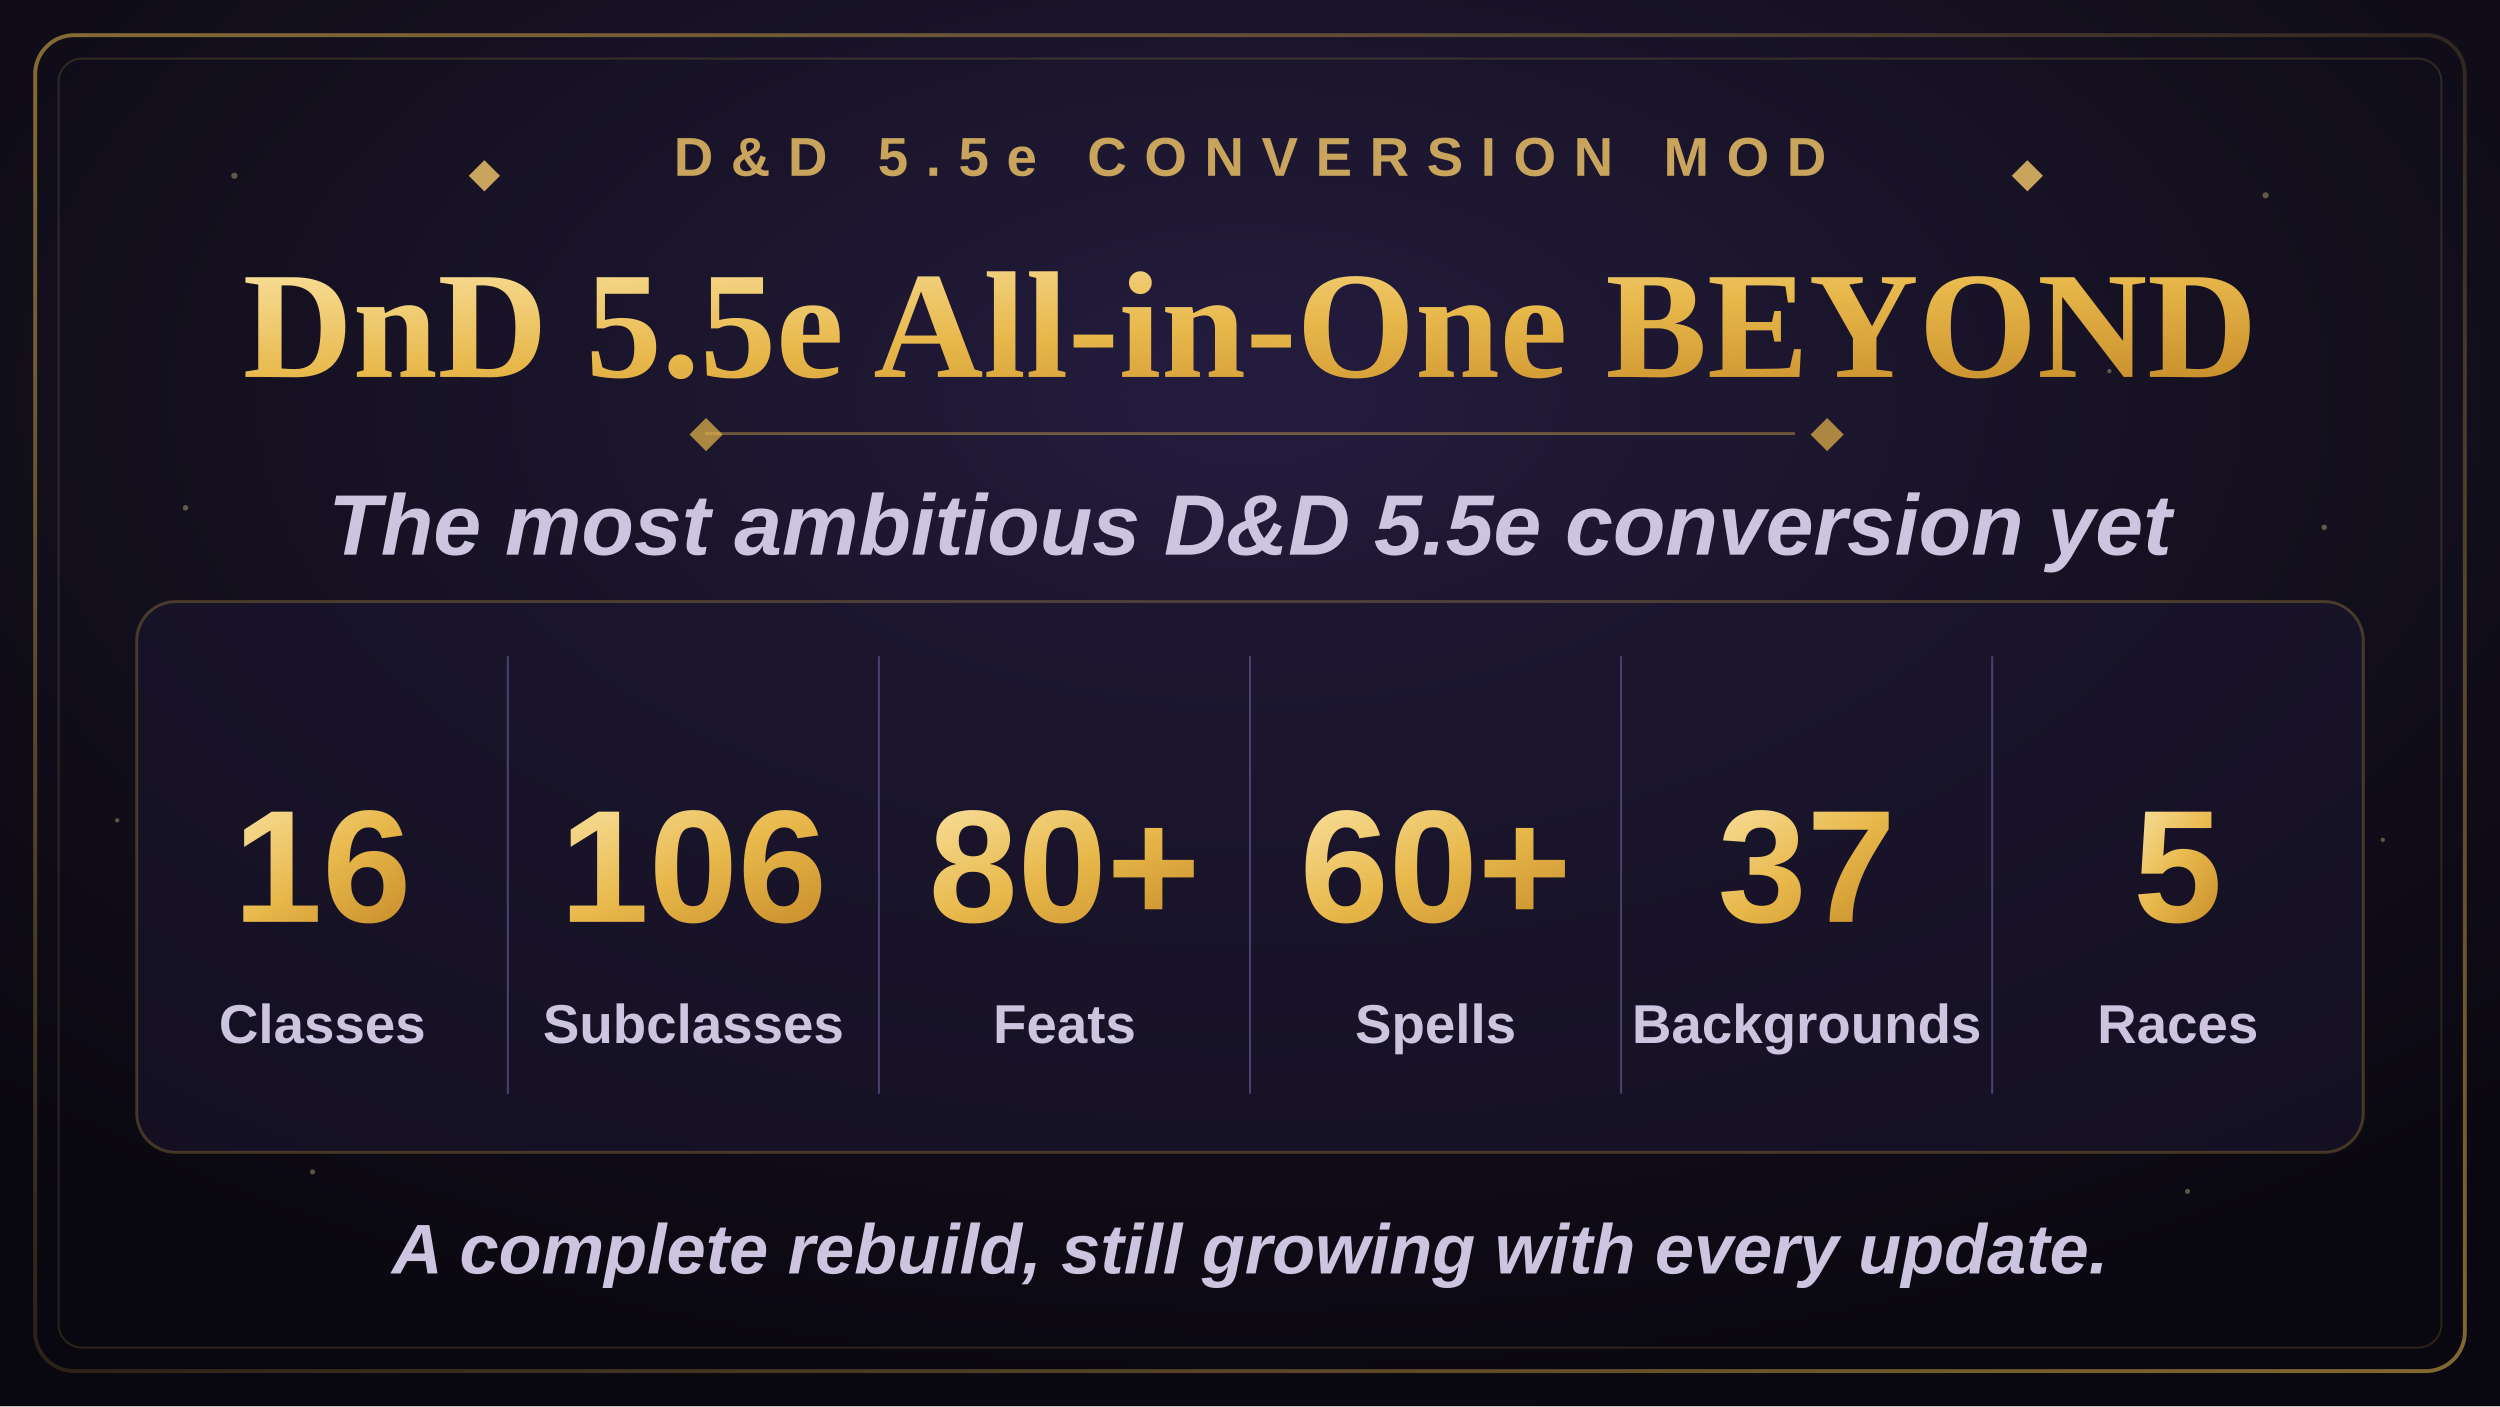
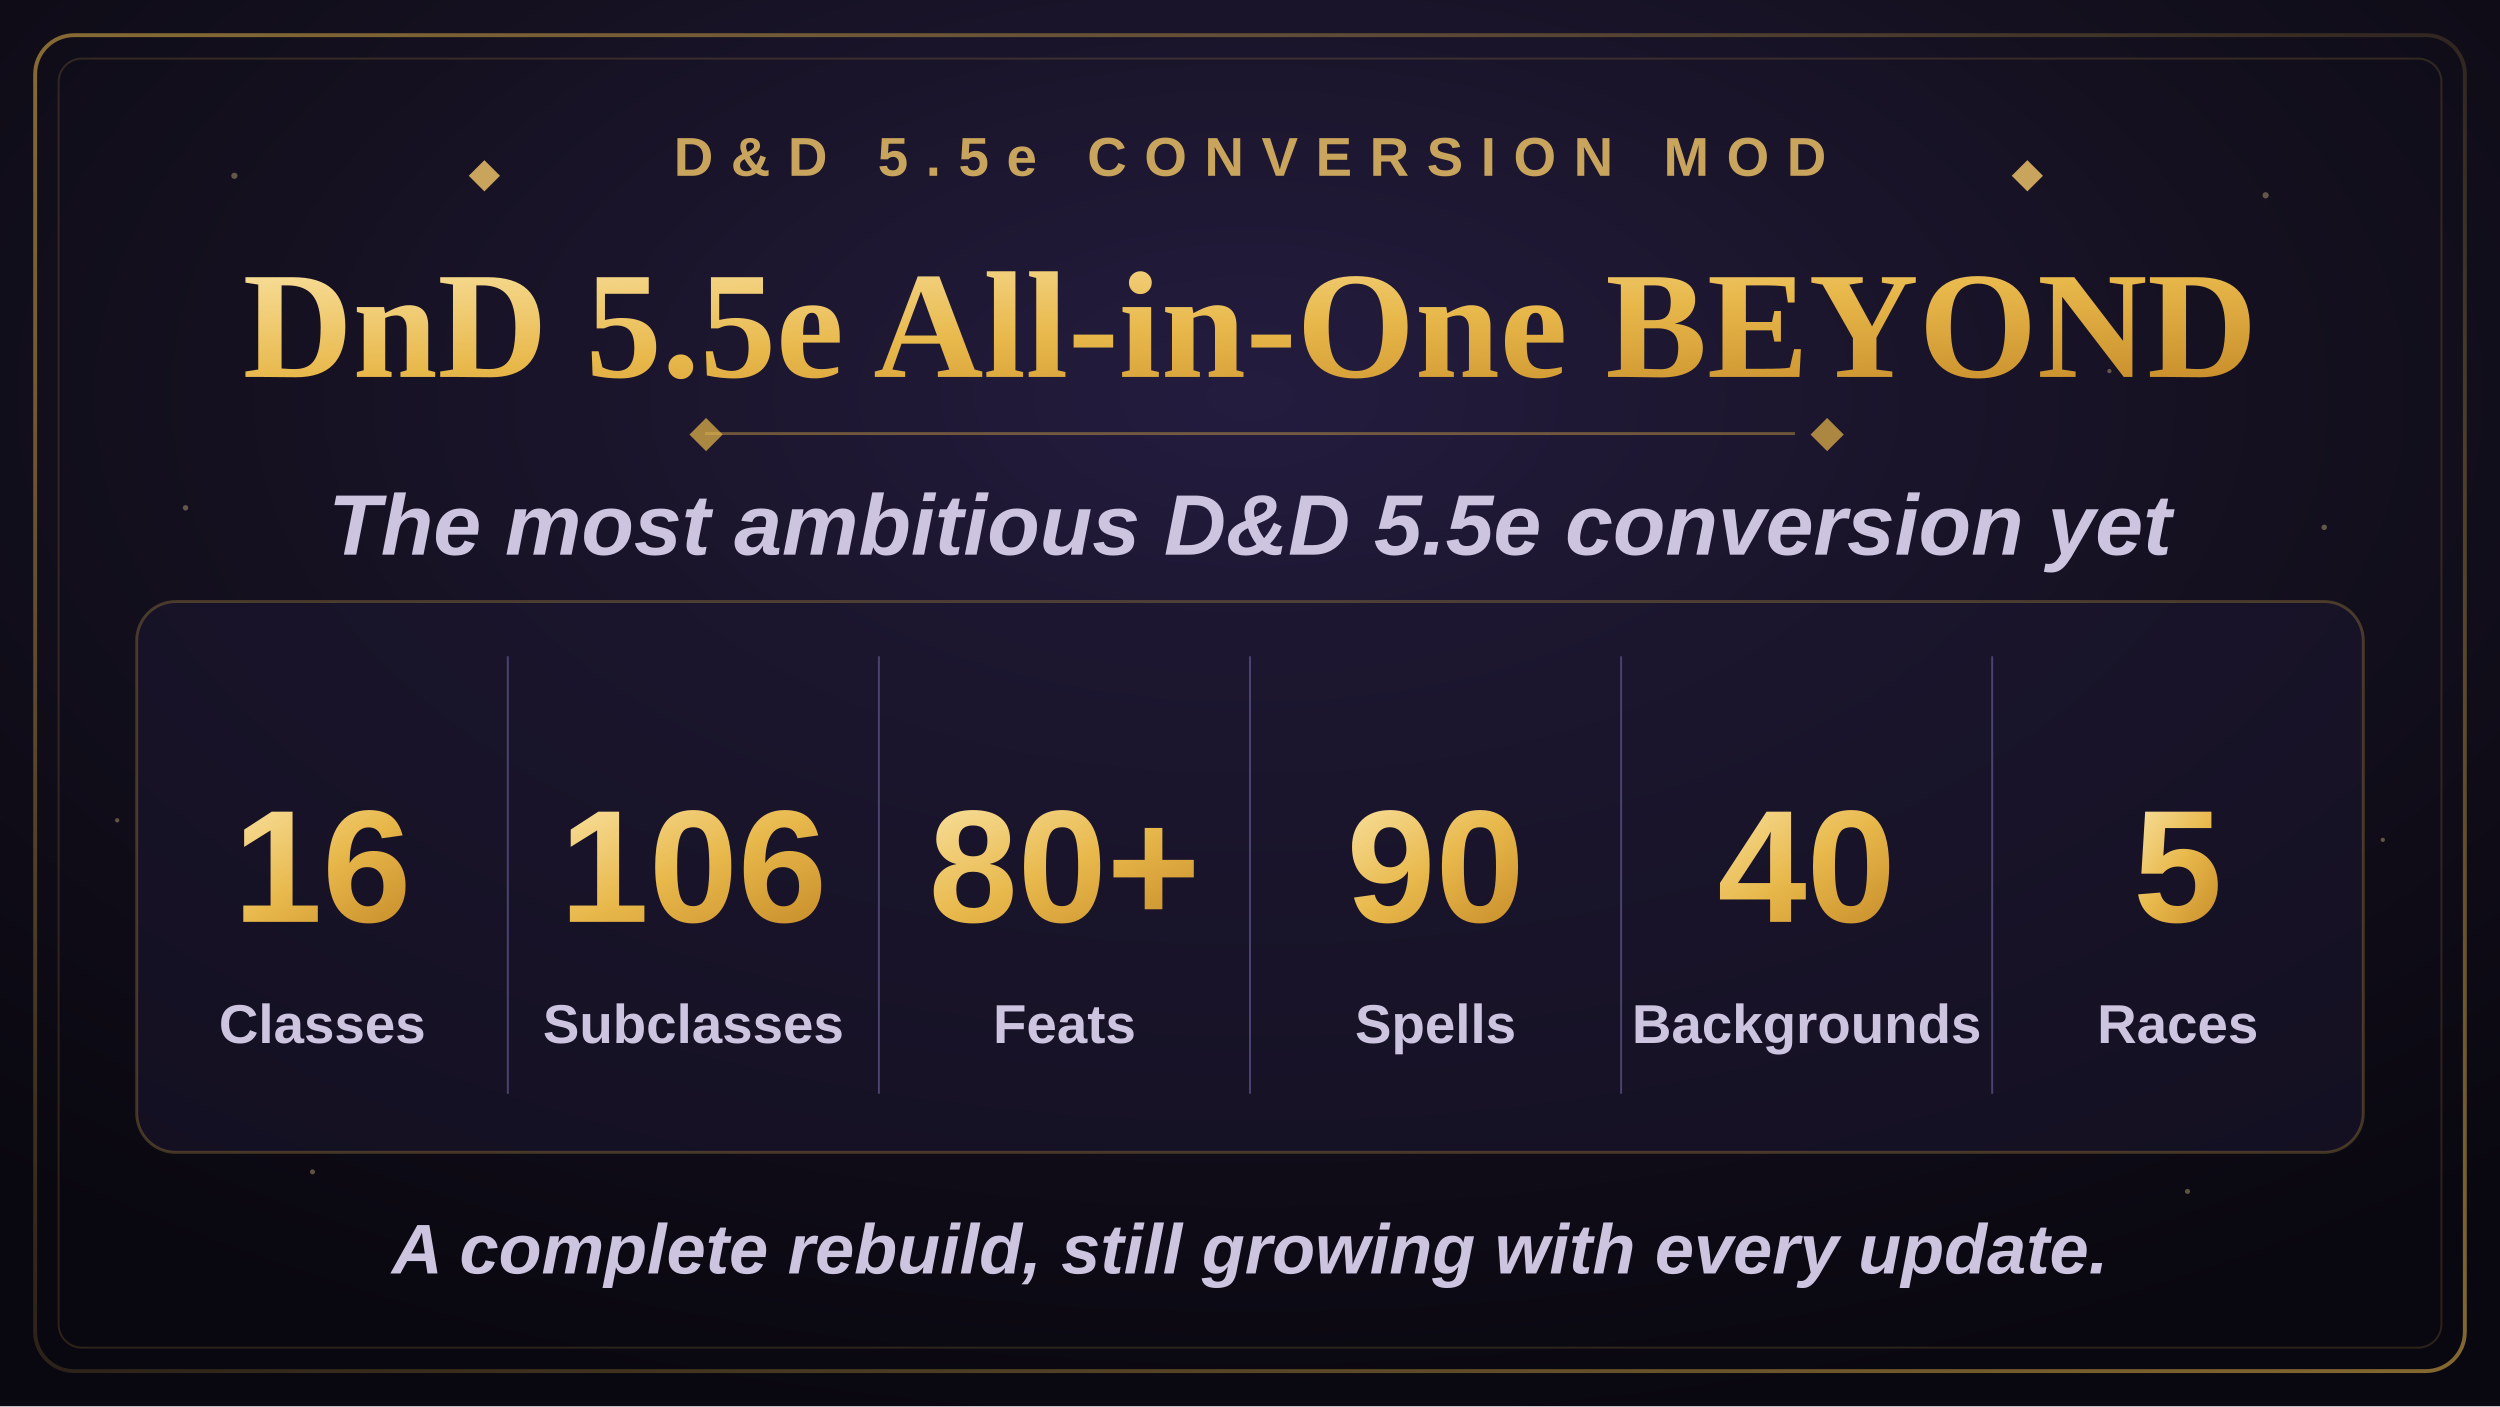
<svg xmlns="http://www.w3.org/2000/svg" width="1280" height="720" viewBox="0 0 1280 720">
  <defs>
    <radialGradient id="bgGlow" cx="50%" cy="28%" r="75%">
      <stop offset="0%" stop-color="#241c3f" />
      <stop offset="55%" stop-color="#14101f" />
      <stop offset="100%" stop-color="#09070f" />
    </radialGradient>
    <linearGradient id="goldGrad" x1="0%" y1="0%" x2="100%" y2="100%">
      <stop offset="0%" stop-color="#f7dd97" />
      <stop offset="50%" stop-color="#e8b84b" />
      <stop offset="100%" stop-color="#c98f2c" />
    </linearGradient>
    <linearGradient id="borderGrad" x1="0%" y1="0%" x2="100%" y2="100%">
      <stop offset="0%" stop-color="#e8b84b" stop-opacity="0.55" />
      <stop offset="50%" stop-color="#e8b84b" stop-opacity="0.15" />
      <stop offset="100%" stop-color="#e8b84b" stop-opacity="0.55" />
    </linearGradient>
    <symbol id="diamond" viewBox="-6 -6 12 12">
      <polygon points="0,-6 6,0 0,6 -6,0" />
    </symbol>
  </defs>
  <rect x="0" y="0" width="1280" height="720" fill="url(#bgGlow)" />
  <g fill="#f7dd97" opacity="0.35">
    <circle cx="120" cy="90" r="1.6" />
    <circle cx="210" cy="180" r="1.1" />
    <circle cx="95" cy="260" r="1.4" />
    <circle cx="1160" cy="100" r="1.6" />
    <circle cx="1080" cy="190" r="1.1" />
    <circle cx="1190" cy="270" r="1.4" />
    <circle cx="160" cy="600" r="1.3" />
    <circle cx="1120" cy="610" r="1.3" />
    <circle cx="60" cy="420" r="1.1" />
    <circle cx="1220" cy="430" r="1.1" />
  </g>
  <rect x="18" y="18" width="1244" height="684" rx="20" fill="none" stroke="url(#borderGrad)" stroke-width="2" />
  <rect x="30" y="30" width="1220" height="660" rx="12" fill="none" stroke="#e8b84b" stroke-opacity="0.16" stroke-width="1" />
  <g transform="translate(640,90)" text-anchor="middle">
    <use href="#diamond" x="-400" y="-8" width="16" height="16" fill="#c9a45c" />
    <text x="0" y="0" font-family="Arial, Helvetica, sans-serif" font-size="28" font-weight="700" letter-spacing="9" fill="#c9a45c">D&amp;D 5.5e CONVERSION MOD</text>
    <use href="#diamond" x="390" y="-8" width="16" height="16" fill="#c9a45c" />
  </g>
  <text x="640" y="193" text-anchor="middle" font-family="Georgia, 'Times New Roman', serif" font-size="78" font-weight="700" fill="url(#goldGrad)">DnD 5.5e All-in-One BEYOND</text>
  <line x1="361" y1="222" x2="919" y2="222" stroke="#e8b84b" stroke-opacity="0.4" stroke-width="1.5" />
  <use href="#diamond" x="353" y="214" width="17" height="17" fill="#e8b84b" fill-opacity="0.7" />
  <use href="#diamond" x="927" y="214" width="17" height="17" fill="#e8b84b" fill-opacity="0.7" />
  <text x="640" y="284" text-anchor="middle" font-family="Arial, Helvetica, sans-serif" font-size="44" font-weight="600" font-style="italic" fill="#cdc4e0">The most ambitious D&amp;D 5.5e conversion yet</text>
  <rect x="70" y="308" width="1140" height="282" rx="20" fill="#1c1730" fill-opacity="0.55" stroke="#e8b84b" stroke-opacity="0.25" stroke-width="1.5" />
  <g stroke="#4a4370" stroke-width="1">
    <line x1="260" y1="336" x2="260" y2="560" />
    <line x1="450" y1="336" x2="450" y2="560" />
    <line x1="640" y1="336" x2="640" y2="560" />
    <line x1="830" y1="336" x2="830" y2="560" />
    <line x1="1020" y1="336" x2="1020" y2="560" />
  </g>
  <g text-anchor="middle" font-family="Arial, Helvetica, sans-serif">
    <text x="165" y="472" font-size="82" font-weight="800" fill="url(#goldGrad)">16</text>
    <text x="165" y="534" font-size="28" font-weight="600" fill="#cdc4e0">Classes</text>
    <text x="355" y="472" font-size="82" font-weight="800" fill="url(#goldGrad)">106</text>
    <text x="355" y="534" font-size="28" font-weight="600" fill="#cdc4e0">Subclasses</text>
    <text x="545" y="472" font-size="82" font-weight="800" fill="url(#goldGrad)">80+</text>
    <text x="545" y="534" font-size="28" font-weight="600" fill="#cdc4e0">Feats</text>
-     <text x="735" y="472" font-size="82" font-weight="800" fill="url(#goldGrad)">60+</text>
+     <text x="735" y="472" font-size="82" font-weight="800" fill="url(#goldGrad)">90</text>
    <text x="735" y="534" font-size="28" font-weight="600" fill="#cdc4e0">Spells</text>
-     <text x="925" y="472" font-size="82" font-weight="800" fill="url(#goldGrad)">37</text>
+     <text x="925" y="472" font-size="82" font-weight="800" fill="url(#goldGrad)">40</text>
    <text x="925" y="534" font-size="28" font-weight="600" fill="#cdc4e0">Backgrounds</text>
    <text x="1115" y="472" font-size="82" font-weight="800" fill="url(#goldGrad)">5</text>
    <text x="1115" y="534" font-size="28" font-weight="600" fill="#cdc4e0">Races</text>
  </g>
  <text x="640" y="652" text-anchor="middle" font-family="Arial, Helvetica, sans-serif" font-size="36" font-weight="600" font-style="italic" fill="#cdc4e0">A complete rebuild, still growing with every update.</text>
</svg>
